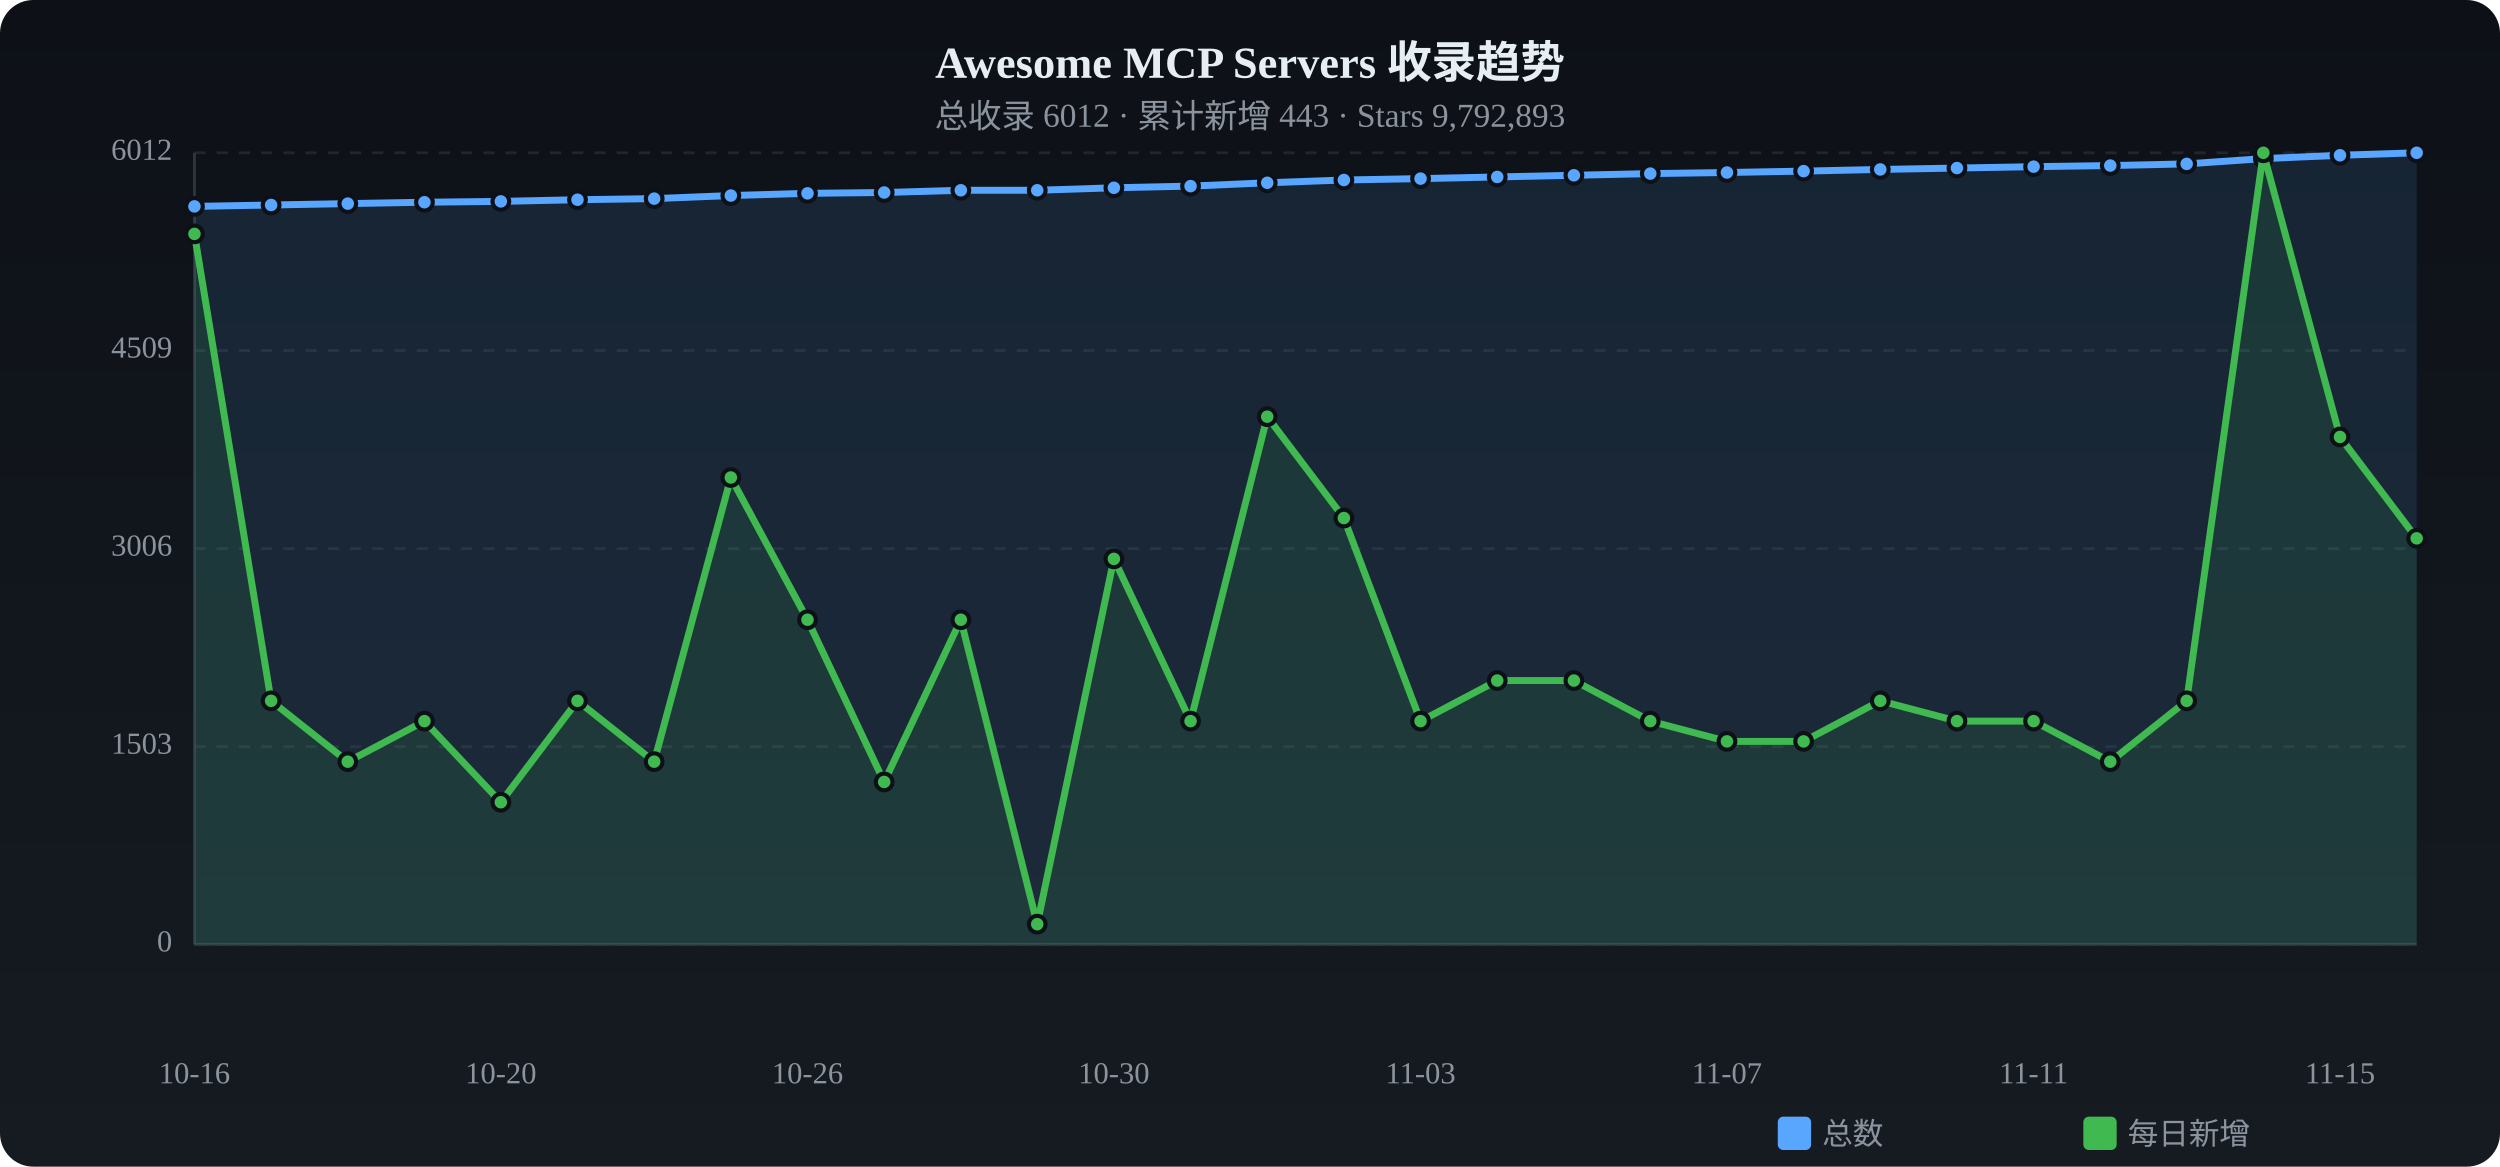
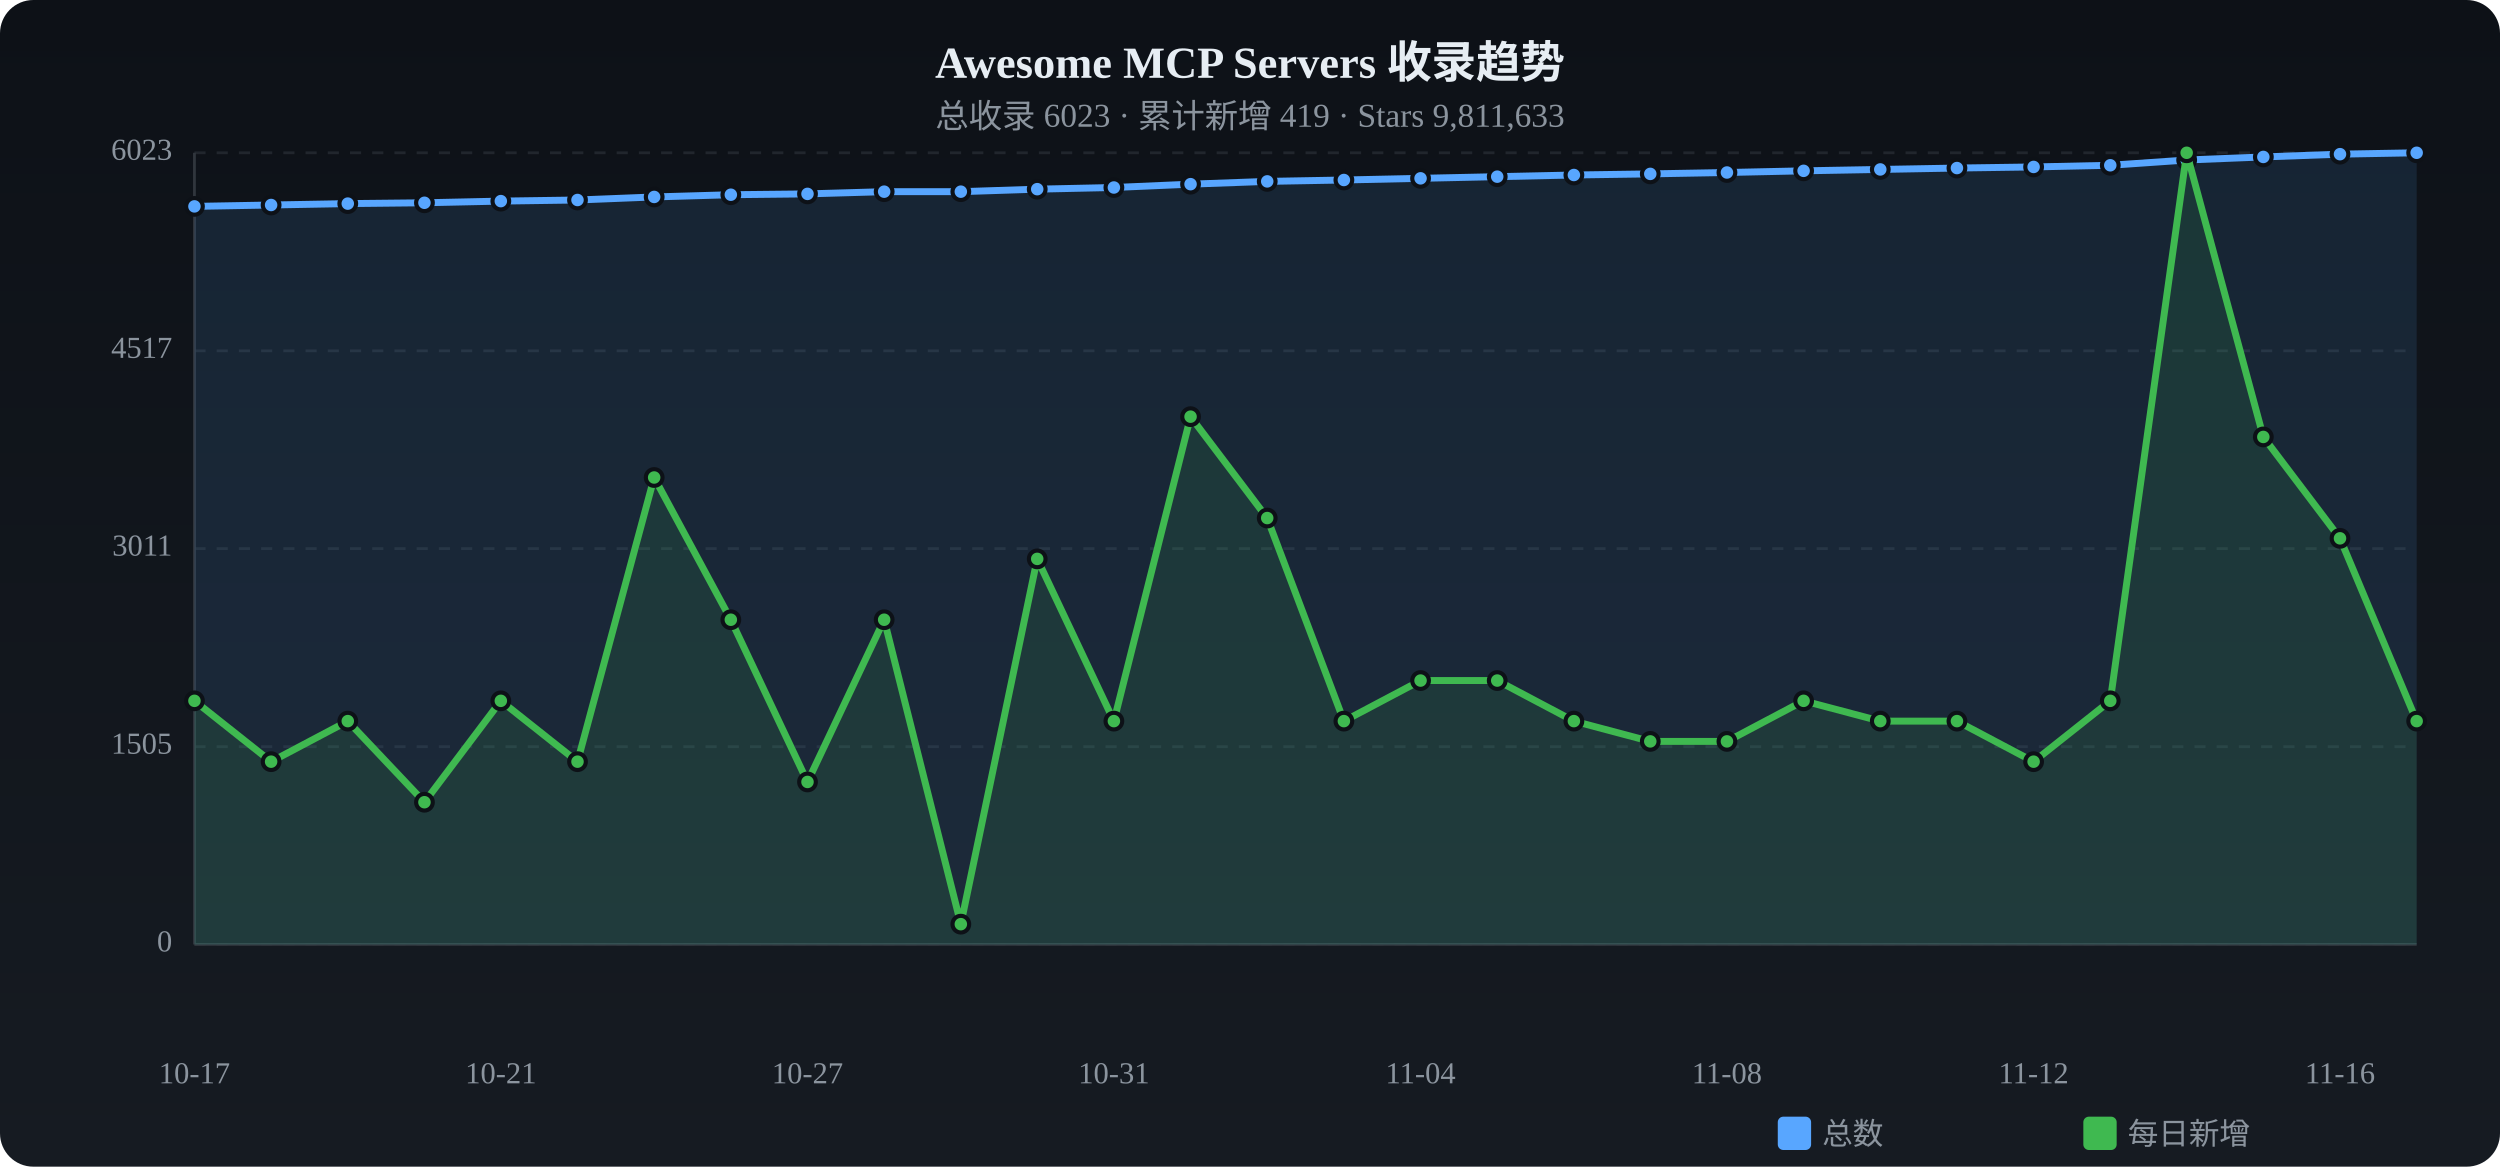
<svg xmlns="http://www.w3.org/2000/svg" viewBox="0 0 900 420" width="900" height="420">
  <defs>
    <linearGradient id="tbg" x1="0%" y1="0%" x2="0%" y2="100%">
      <stop offset="0%" stop-color="#0d1117" />
      <stop offset="100%" stop-color="#161b22" />
    </linearGradient>
  </defs>
  <rect width="900" height="420" rx="12" fill="url(#tbg)" />
  <text x="450.0" y="28" text-anchor="middle" fill="#e6edf3" font-size="16" font-weight="bold">Awesome MCP Servers 收录趋势</text>
-   <text x="450.0" y="46" text-anchor="middle" fill="#8b949e" font-size="12">总收录 6012 · 累计新增 443 · Stars 9,792,893</text>
+   <text x="450.0" y="46" text-anchor="middle" fill="#8b949e" font-size="12">总收录 6023 · 累计新增 419 · Stars 9,811,633</text>
  <text x="62" y="340.0" text-anchor="end" fill="#8b949e" font-size="11" dominant-baseline="middle">0</text>
  <line x1="70" y1="340.0" x2="870" y2="340.0" stroke="#21262d" stroke-dasharray="4 4" />
-   <text x="62" y="268.8" text-anchor="end" fill="#8b949e" font-size="11" dominant-baseline="middle">1503</text>
+   <text x="62" y="268.8" text-anchor="end" fill="#8b949e" font-size="11" dominant-baseline="middle">1505</text>
  <line x1="70" y1="268.8" x2="870" y2="268.8" stroke="#21262d" stroke-dasharray="4 4" />
-   <text x="62" y="197.5" text-anchor="end" fill="#8b949e" font-size="11" dominant-baseline="middle">3006</text>
+   <text x="62" y="197.5" text-anchor="end" fill="#8b949e" font-size="11" dominant-baseline="middle">3011</text>
  <line x1="70" y1="197.5" x2="870" y2="197.5" stroke="#21262d" stroke-dasharray="4 4" />
-   <text x="62" y="126.2" text-anchor="end" fill="#8b949e" font-size="11" dominant-baseline="middle">4509</text>
-   <line x1="70" y1="126.2" x2="870" y2="126.2" stroke="#21262d" stroke-dasharray="4 4" />
-   <text x="62" y="55.0" text-anchor="end" fill="#8b949e" font-size="11" dominant-baseline="middle">6012</text>
+   <text x="62" y="126.3" text-anchor="end" fill="#8b949e" font-size="11" dominant-baseline="middle">4517</text>
+   <line x1="70" y1="126.3" x2="870" y2="126.3" stroke="#21262d" stroke-dasharray="4 4" />
+   <text x="62" y="55.0" text-anchor="end" fill="#8b949e" font-size="11" dominant-baseline="middle">6023</text>
  <line x1="70" y1="55.0" x2="870" y2="55.0" stroke="#21262d" stroke-dasharray="4 4" />
  <line x1="70" y1="55" x2="70" y2="340" stroke="#30363d" />
  <line x1="70" y1="340" x2="870" y2="340" stroke="#30363d" />
-   <path d="M70.0,74.3 L97.6,73.8 L125.2,73.3 L152.8,72.8 L180.3,72.5 L207.9,71.9 L235.5,71.5 L263.1,70.4 L290.7,69.6 L318.3,69.3 L345.9,68.5 L373.4,68.5 L401.0,67.6 L428.6,67.0 L456.2,65.8 L483.8,64.8 L511.4,64.3 L539.0,63.7 L566.6,63.1 L594.1,62.5 L621.7,62.1 L649.3,61.6 L676.9,61.0 L704.5,60.5 L732.1,60.0 L759.7,59.6 L787.2,59.0 L814.8,57.1 L842.4,55.9 L870.0,55.0 L870.0,340 L70.0,340 Z" fill="#58a6ff" opacity="0.12" />
-   <polyline points="70.0,74.3 97.6,73.8 125.2,73.3 152.8,72.8 180.3,72.5 207.9,71.9 235.5,71.5 263.1,70.4 290.7,69.6 318.3,69.3 345.9,68.5 373.4,68.5 401.0,67.6 428.6,67.0 456.2,65.8 483.8,64.8 511.4,64.3 539.0,63.7 566.6,63.1 594.1,62.5 621.7,62.1 649.3,61.6 676.9,61.0 704.5,60.5 732.1,60.0 759.7,59.6 787.2,59.0 814.8,57.1 842.4,55.9 870.0,55.0" fill="none" stroke="#58a6ff" stroke-width="2.5" stroke-linecap="round" stroke-linejoin="round" />
+   <path d="M70.0,74.3 L97.6,73.8 L125.2,73.3 L152.8,73.0 L180.3,72.4 L207.9,72.0 L235.5,70.9 L263.1,70.1 L290.7,69.8 L318.3,69.0 L345.9,69.0 L373.4,68.1 L401.0,67.5 L428.6,66.3 L456.2,65.3 L483.8,64.8 L511.4,64.2 L539.0,63.6 L566.6,63.0 L594.1,62.6 L621.7,62.1 L649.3,61.5 L676.9,61.0 L704.5,60.5 L732.1,60.1 L759.7,59.5 L787.2,57.6 L814.8,56.5 L842.4,55.5 L870.0,55.0 L870.0,340 L70.0,340 Z" fill="#58a6ff" opacity="0.12" />
+   <polyline points="70.0,74.3 97.6,73.8 125.2,73.3 152.8,73.0 180.3,72.4 207.9,72.0 235.5,70.9 263.1,70.1 290.7,69.8 318.3,69.0 345.9,69.0 373.4,68.1 401.0,67.5 428.6,66.3 456.2,65.3 483.8,64.8 511.4,64.2 539.0,63.6 566.6,63.0 594.1,62.6 621.7,62.1 649.3,61.5 676.9,61.0 704.5,60.5 732.1,60.1 759.7,59.5 787.2,57.6 814.8,56.5 842.4,55.5 870.0,55.0" fill="none" stroke="#58a6ff" stroke-width="2.5" stroke-linecap="round" stroke-linejoin="round" />
  <circle cx="70.0" cy="74.3" r="3" fill="#58a6ff" stroke="#0d1117" stroke-width="1.5" />
  <circle cx="97.6" cy="73.8" r="3" fill="#58a6ff" stroke="#0d1117" stroke-width="1.5" />
  <circle cx="125.2" cy="73.3" r="3" fill="#58a6ff" stroke="#0d1117" stroke-width="1.5" />
-   <circle cx="152.8" cy="72.8" r="3" fill="#58a6ff" stroke="#0d1117" stroke-width="1.5" />
-   <circle cx="180.3" cy="72.5" r="3" fill="#58a6ff" stroke="#0d1117" stroke-width="1.5" />
-   <circle cx="207.9" cy="71.9" r="3" fill="#58a6ff" stroke="#0d1117" stroke-width="1.5" />
-   <circle cx="235.5" cy="71.5" r="3" fill="#58a6ff" stroke="#0d1117" stroke-width="1.5" />
-   <circle cx="263.1" cy="70.4" r="3" fill="#58a6ff" stroke="#0d1117" stroke-width="1.5" />
-   <circle cx="290.7" cy="69.6" r="3" fill="#58a6ff" stroke="#0d1117" stroke-width="1.5" />
-   <circle cx="318.3" cy="69.3" r="3" fill="#58a6ff" stroke="#0d1117" stroke-width="1.5" />
-   <circle cx="345.9" cy="68.5" r="3" fill="#58a6ff" stroke="#0d1117" stroke-width="1.5" />
-   <circle cx="373.4" cy="68.5" r="3" fill="#58a6ff" stroke="#0d1117" stroke-width="1.5" />
-   <circle cx="401.0" cy="67.6" r="3" fill="#58a6ff" stroke="#0d1117" stroke-width="1.5" />
-   <circle cx="428.6" cy="67.0" r="3" fill="#58a6ff" stroke="#0d1117" stroke-width="1.5" />
-   <circle cx="456.2" cy="65.8" r="3" fill="#58a6ff" stroke="#0d1117" stroke-width="1.5" />
+   <circle cx="152.8" cy="73.0" r="3" fill="#58a6ff" stroke="#0d1117" stroke-width="1.5" />
+   <circle cx="180.3" cy="72.4" r="3" fill="#58a6ff" stroke="#0d1117" stroke-width="1.5" />
+   <circle cx="207.9" cy="72.0" r="3" fill="#58a6ff" stroke="#0d1117" stroke-width="1.5" />
+   <circle cx="235.5" cy="70.9" r="3" fill="#58a6ff" stroke="#0d1117" stroke-width="1.5" />
+   <circle cx="263.1" cy="70.1" r="3" fill="#58a6ff" stroke="#0d1117" stroke-width="1.5" />
+   <circle cx="290.7" cy="69.8" r="3" fill="#58a6ff" stroke="#0d1117" stroke-width="1.5" />
+   <circle cx="318.3" cy="69.0" r="3" fill="#58a6ff" stroke="#0d1117" stroke-width="1.5" />
+   <circle cx="345.9" cy="69.0" r="3" fill="#58a6ff" stroke="#0d1117" stroke-width="1.5" />
+   <circle cx="373.4" cy="68.1" r="3" fill="#58a6ff" stroke="#0d1117" stroke-width="1.5" />
+   <circle cx="401.0" cy="67.5" r="3" fill="#58a6ff" stroke="#0d1117" stroke-width="1.5" />
+   <circle cx="428.6" cy="66.3" r="3" fill="#58a6ff" stroke="#0d1117" stroke-width="1.5" />
+   <circle cx="456.2" cy="65.3" r="3" fill="#58a6ff" stroke="#0d1117" stroke-width="1.5" />
  <circle cx="483.8" cy="64.8" r="3" fill="#58a6ff" stroke="#0d1117" stroke-width="1.5" />
-   <circle cx="511.4" cy="64.3" r="3" fill="#58a6ff" stroke="#0d1117" stroke-width="1.5" />
-   <circle cx="539.0" cy="63.7" r="3" fill="#58a6ff" stroke="#0d1117" stroke-width="1.5" />
-   <circle cx="566.6" cy="63.1" r="3" fill="#58a6ff" stroke="#0d1117" stroke-width="1.5" />
-   <circle cx="594.1" cy="62.5" r="3" fill="#58a6ff" stroke="#0d1117" stroke-width="1.5" />
+   <circle cx="511.4" cy="64.2" r="3" fill="#58a6ff" stroke="#0d1117" stroke-width="1.5" />
+   <circle cx="539.0" cy="63.6" r="3" fill="#58a6ff" stroke="#0d1117" stroke-width="1.5" />
+   <circle cx="566.6" cy="63.0" r="3" fill="#58a6ff" stroke="#0d1117" stroke-width="1.5" />
+   <circle cx="594.1" cy="62.6" r="3" fill="#58a6ff" stroke="#0d1117" stroke-width="1.5" />
  <circle cx="621.7" cy="62.1" r="3" fill="#58a6ff" stroke="#0d1117" stroke-width="1.5" />
-   <circle cx="649.3" cy="61.6" r="3" fill="#58a6ff" stroke="#0d1117" stroke-width="1.5" />
+   <circle cx="649.3" cy="61.5" r="3" fill="#58a6ff" stroke="#0d1117" stroke-width="1.5" />
  <circle cx="676.9" cy="61.0" r="3" fill="#58a6ff" stroke="#0d1117" stroke-width="1.5" />
  <circle cx="704.5" cy="60.5" r="3" fill="#58a6ff" stroke="#0d1117" stroke-width="1.5" />
-   <circle cx="732.1" cy="60.0" r="3" fill="#58a6ff" stroke="#0d1117" stroke-width="1.5" />
-   <circle cx="759.7" cy="59.6" r="3" fill="#58a6ff" stroke="#0d1117" stroke-width="1.5" />
-   <circle cx="787.2" cy="59.0" r="3" fill="#58a6ff" stroke="#0d1117" stroke-width="1.5" />
-   <circle cx="814.8" cy="57.1" r="3" fill="#58a6ff" stroke="#0d1117" stroke-width="1.5" />
-   <circle cx="842.4" cy="55.9" r="3" fill="#58a6ff" stroke="#0d1117" stroke-width="1.5" />
+   <circle cx="732.1" cy="60.1" r="3" fill="#58a6ff" stroke="#0d1117" stroke-width="1.5" />
+   <circle cx="759.7" cy="59.5" r="3" fill="#58a6ff" stroke="#0d1117" stroke-width="1.5" />
+   <circle cx="787.2" cy="57.6" r="3" fill="#58a6ff" stroke="#0d1117" stroke-width="1.5" />
+   <circle cx="814.8" cy="56.5" r="3" fill="#58a6ff" stroke="#0d1117" stroke-width="1.5" />
+   <circle cx="842.4" cy="55.5" r="3" fill="#58a6ff" stroke="#0d1117" stroke-width="1.5" />
  <circle cx="870.0" cy="55.0" r="3" fill="#58a6ff" stroke="#0d1117" stroke-width="1.5" />
-   <path d="M70.0,84.2 L97.6,252.3 L125.2,274.2 L152.8,259.6 L180.3,288.8 L207.9,252.3 L235.5,274.2 L263.1,171.9 L290.7,223.1 L318.3,281.5 L345.9,223.1 L373.4,332.7 L401.0,201.2 L428.6,259.6 L456.2,150.0 L483.8,186.5 L511.4,259.6 L539.0,245.0 L566.6,245.0 L594.1,259.6 L621.7,266.9 L649.3,266.9 L676.9,252.3 L704.5,259.6 L732.1,259.6 L759.7,274.2 L787.2,252.3 L814.8,55.0 L842.4,157.3 L870.0,193.8 L870.0,340 L70.0,340 Z" fill="#3fb950" opacity="0.12" />
-   <polyline points="70.0,84.2 97.6,252.3 125.2,274.2 152.8,259.6 180.3,288.8 207.9,252.3 235.5,274.2 263.1,171.9 290.7,223.1 318.3,281.5 345.9,223.1 373.4,332.7 401.0,201.2 428.6,259.6 456.2,150.0 483.8,186.5 511.4,259.6 539.0,245.0 566.6,245.0 594.1,259.6 621.7,266.9 649.3,266.9 676.9,252.3 704.5,259.6 732.1,259.6 759.7,274.2 787.2,252.3 814.8,55.0 842.4,157.3 870.0,193.8" fill="none" stroke="#3fb950" stroke-width="2.5" stroke-linecap="round" stroke-linejoin="round" />
-   <circle cx="70.0" cy="84.2" r="3" fill="#3fb950" stroke="#0d1117" stroke-width="1.5" />
-   <circle cx="97.6" cy="252.3" r="3" fill="#3fb950" stroke="#0d1117" stroke-width="1.5" />
-   <circle cx="125.2" cy="274.2" r="3" fill="#3fb950" stroke="#0d1117" stroke-width="1.5" />
-   <circle cx="152.8" cy="259.6" r="3" fill="#3fb950" stroke="#0d1117" stroke-width="1.5" />
-   <circle cx="180.3" cy="288.8" r="3" fill="#3fb950" stroke="#0d1117" stroke-width="1.5" />
-   <circle cx="207.9" cy="252.3" r="3" fill="#3fb950" stroke="#0d1117" stroke-width="1.5" />
-   <circle cx="235.5" cy="274.2" r="3" fill="#3fb950" stroke="#0d1117" stroke-width="1.5" />
-   <circle cx="263.1" cy="171.9" r="3" fill="#3fb950" stroke="#0d1117" stroke-width="1.5" />
-   <circle cx="290.7" cy="223.1" r="3" fill="#3fb950" stroke="#0d1117" stroke-width="1.5" />
-   <circle cx="318.3" cy="281.5" r="3" fill="#3fb950" stroke="#0d1117" stroke-width="1.5" />
-   <circle cx="345.9" cy="223.1" r="3" fill="#3fb950" stroke="#0d1117" stroke-width="1.5" />
-   <circle cx="373.4" cy="332.7" r="3" fill="#3fb950" stroke="#0d1117" stroke-width="1.5" />
-   <circle cx="401.0" cy="201.2" r="3" fill="#3fb950" stroke="#0d1117" stroke-width="1.5" />
-   <circle cx="428.6" cy="259.6" r="3" fill="#3fb950" stroke="#0d1117" stroke-width="1.5" />
-   <circle cx="456.2" cy="150.0" r="3" fill="#3fb950" stroke="#0d1117" stroke-width="1.5" />
-   <circle cx="483.8" cy="186.5" r="3" fill="#3fb950" stroke="#0d1117" stroke-width="1.5" />
-   <circle cx="511.4" cy="259.6" r="3" fill="#3fb950" stroke="#0d1117" stroke-width="1.5" />
+   <path d="M70.0,252.3 L97.6,274.2 L125.2,259.6 L152.8,288.8 L180.3,252.3 L207.9,274.2 L235.5,171.9 L263.1,223.1 L290.7,281.5 L318.3,223.1 L345.9,332.7 L373.4,201.2 L401.0,259.6 L428.6,150.0 L456.2,186.5 L483.8,259.6 L511.4,245.0 L539.0,245.0 L566.6,259.6 L594.1,266.9 L621.7,266.9 L649.3,252.3 L676.9,259.6 L704.5,259.6 L732.1,274.2 L759.7,252.3 L787.2,55.0 L814.8,157.3 L842.4,193.8 L870.0,259.6 L870.0,340 L70.0,340 Z" fill="#3fb950" opacity="0.12" />
+   <polyline points="70.0,252.3 97.6,274.2 125.2,259.6 152.8,288.8 180.3,252.3 207.9,274.2 235.5,171.9 263.1,223.1 290.7,281.5 318.3,223.1 345.9,332.7 373.4,201.2 401.0,259.6 428.6,150.0 456.2,186.5 483.8,259.6 511.4,245.0 539.0,245.0 566.6,259.6 594.1,266.9 621.7,266.9 649.3,252.3 676.9,259.6 704.5,259.6 732.1,274.2 759.7,252.3 787.2,55.0 814.8,157.3 842.4,193.8 870.0,259.6" fill="none" stroke="#3fb950" stroke-width="2.5" stroke-linecap="round" stroke-linejoin="round" />
+   <circle cx="70.0" cy="252.3" r="3" fill="#3fb950" stroke="#0d1117" stroke-width="1.5" />
+   <circle cx="97.6" cy="274.2" r="3" fill="#3fb950" stroke="#0d1117" stroke-width="1.5" />
+   <circle cx="125.2" cy="259.6" r="3" fill="#3fb950" stroke="#0d1117" stroke-width="1.5" />
+   <circle cx="152.8" cy="288.8" r="3" fill="#3fb950" stroke="#0d1117" stroke-width="1.5" />
+   <circle cx="180.3" cy="252.3" r="3" fill="#3fb950" stroke="#0d1117" stroke-width="1.5" />
+   <circle cx="207.9" cy="274.2" r="3" fill="#3fb950" stroke="#0d1117" stroke-width="1.5" />
+   <circle cx="235.5" cy="171.9" r="3" fill="#3fb950" stroke="#0d1117" stroke-width="1.5" />
+   <circle cx="263.1" cy="223.1" r="3" fill="#3fb950" stroke="#0d1117" stroke-width="1.5" />
+   <circle cx="290.7" cy="281.5" r="3" fill="#3fb950" stroke="#0d1117" stroke-width="1.5" />
+   <circle cx="318.3" cy="223.1" r="3" fill="#3fb950" stroke="#0d1117" stroke-width="1.5" />
+   <circle cx="345.9" cy="332.7" r="3" fill="#3fb950" stroke="#0d1117" stroke-width="1.5" />
+   <circle cx="373.4" cy="201.2" r="3" fill="#3fb950" stroke="#0d1117" stroke-width="1.5" />
+   <circle cx="401.0" cy="259.6" r="3" fill="#3fb950" stroke="#0d1117" stroke-width="1.5" />
+   <circle cx="428.6" cy="150.0" r="3" fill="#3fb950" stroke="#0d1117" stroke-width="1.5" />
+   <circle cx="456.2" cy="186.5" r="3" fill="#3fb950" stroke="#0d1117" stroke-width="1.5" />
+   <circle cx="483.8" cy="259.6" r="3" fill="#3fb950" stroke="#0d1117" stroke-width="1.5" />
+   <circle cx="511.4" cy="245.0" r="3" fill="#3fb950" stroke="#0d1117" stroke-width="1.5" />
  <circle cx="539.0" cy="245.0" r="3" fill="#3fb950" stroke="#0d1117" stroke-width="1.5" />
-   <circle cx="566.6" cy="245.0" r="3" fill="#3fb950" stroke="#0d1117" stroke-width="1.5" />
-   <circle cx="594.1" cy="259.6" r="3" fill="#3fb950" stroke="#0d1117" stroke-width="1.5" />
+   <circle cx="566.6" cy="259.6" r="3" fill="#3fb950" stroke="#0d1117" stroke-width="1.5" />
+   <circle cx="594.1" cy="266.9" r="3" fill="#3fb950" stroke="#0d1117" stroke-width="1.5" />
  <circle cx="621.7" cy="266.9" r="3" fill="#3fb950" stroke="#0d1117" stroke-width="1.5" />
-   <circle cx="649.3" cy="266.9" r="3" fill="#3fb950" stroke="#0d1117" stroke-width="1.5" />
-   <circle cx="676.9" cy="252.3" r="3" fill="#3fb950" stroke="#0d1117" stroke-width="1.5" />
+   <circle cx="649.3" cy="252.3" r="3" fill="#3fb950" stroke="#0d1117" stroke-width="1.5" />
+   <circle cx="676.9" cy="259.6" r="3" fill="#3fb950" stroke="#0d1117" stroke-width="1.5" />
  <circle cx="704.5" cy="259.6" r="3" fill="#3fb950" stroke="#0d1117" stroke-width="1.5" />
-   <circle cx="732.1" cy="259.6" r="3" fill="#3fb950" stroke="#0d1117" stroke-width="1.5" />
-   <circle cx="759.7" cy="274.2" r="3" fill="#3fb950" stroke="#0d1117" stroke-width="1.5" />
-   <circle cx="787.2" cy="252.3" r="3" fill="#3fb950" stroke="#0d1117" stroke-width="1.5" />
-   <circle cx="814.8" cy="55.0" r="3" fill="#3fb950" stroke="#0d1117" stroke-width="1.5" />
-   <circle cx="842.4" cy="157.3" r="3" fill="#3fb950" stroke="#0d1117" stroke-width="1.5" />
-   <circle cx="870.0" cy="193.8" r="3" fill="#3fb950" stroke="#0d1117" stroke-width="1.5" />
-   <text x="70.0" y="390" text-anchor="middle" fill="#8b949e" font-size="11">10-16</text>
-   <text x="180.3" y="390" text-anchor="middle" fill="#8b949e" font-size="11">10-20</text>
-   <text x="290.7" y="390" text-anchor="middle" fill="#8b949e" font-size="11">10-26</text>
-   <text x="401.0" y="390" text-anchor="middle" fill="#8b949e" font-size="11">10-30</text>
-   <text x="511.4" y="390" text-anchor="middle" fill="#8b949e" font-size="11">11-03</text>
-   <text x="621.7" y="390" text-anchor="middle" fill="#8b949e" font-size="11">11-07</text>
-   <text x="732.1" y="390" text-anchor="middle" fill="#8b949e" font-size="11">11-11</text>
-   <text x="842.4" y="390" text-anchor="middle" fill="#8b949e" font-size="11">11-15</text>
+   <circle cx="732.1" cy="274.2" r="3" fill="#3fb950" stroke="#0d1117" stroke-width="1.5" />
+   <circle cx="759.7" cy="252.3" r="3" fill="#3fb950" stroke="#0d1117" stroke-width="1.5" />
+   <circle cx="787.2" cy="55.0" r="3" fill="#3fb950" stroke="#0d1117" stroke-width="1.5" />
+   <circle cx="814.8" cy="157.3" r="3" fill="#3fb950" stroke="#0d1117" stroke-width="1.5" />
+   <circle cx="842.4" cy="193.8" r="3" fill="#3fb950" stroke="#0d1117" stroke-width="1.5" />
+   <circle cx="870.0" cy="259.6" r="3" fill="#3fb950" stroke="#0d1117" stroke-width="1.5" />
+   <text x="70.0" y="390" text-anchor="middle" fill="#8b949e" font-size="11">10-17</text>
+   <text x="180.3" y="390" text-anchor="middle" fill="#8b949e" font-size="11">10-21</text>
+   <text x="290.7" y="390" text-anchor="middle" fill="#8b949e" font-size="11">10-27</text>
+   <text x="401.0" y="390" text-anchor="middle" fill="#8b949e" font-size="11">10-31</text>
+   <text x="511.4" y="390" text-anchor="middle" fill="#8b949e" font-size="11">11-04</text>
+   <text x="621.7" y="390" text-anchor="middle" fill="#8b949e" font-size="11">11-08</text>
+   <text x="732.1" y="390" text-anchor="middle" fill="#8b949e" font-size="11">11-12</text>
+   <text x="842.4" y="390" text-anchor="middle" fill="#8b949e" font-size="11">11-16</text>
  <rect x="640" y="402" width="12" height="12" rx="2" fill="#58a6ff" />
  <text x="656" y="412" fill="#8b949e" font-size="11">总数</text>
  <rect x="750" y="402" width="12" height="12" rx="2" fill="#3fb950" />
  <text x="766" y="412" fill="#8b949e" font-size="11">每日新增</text>
</svg>
